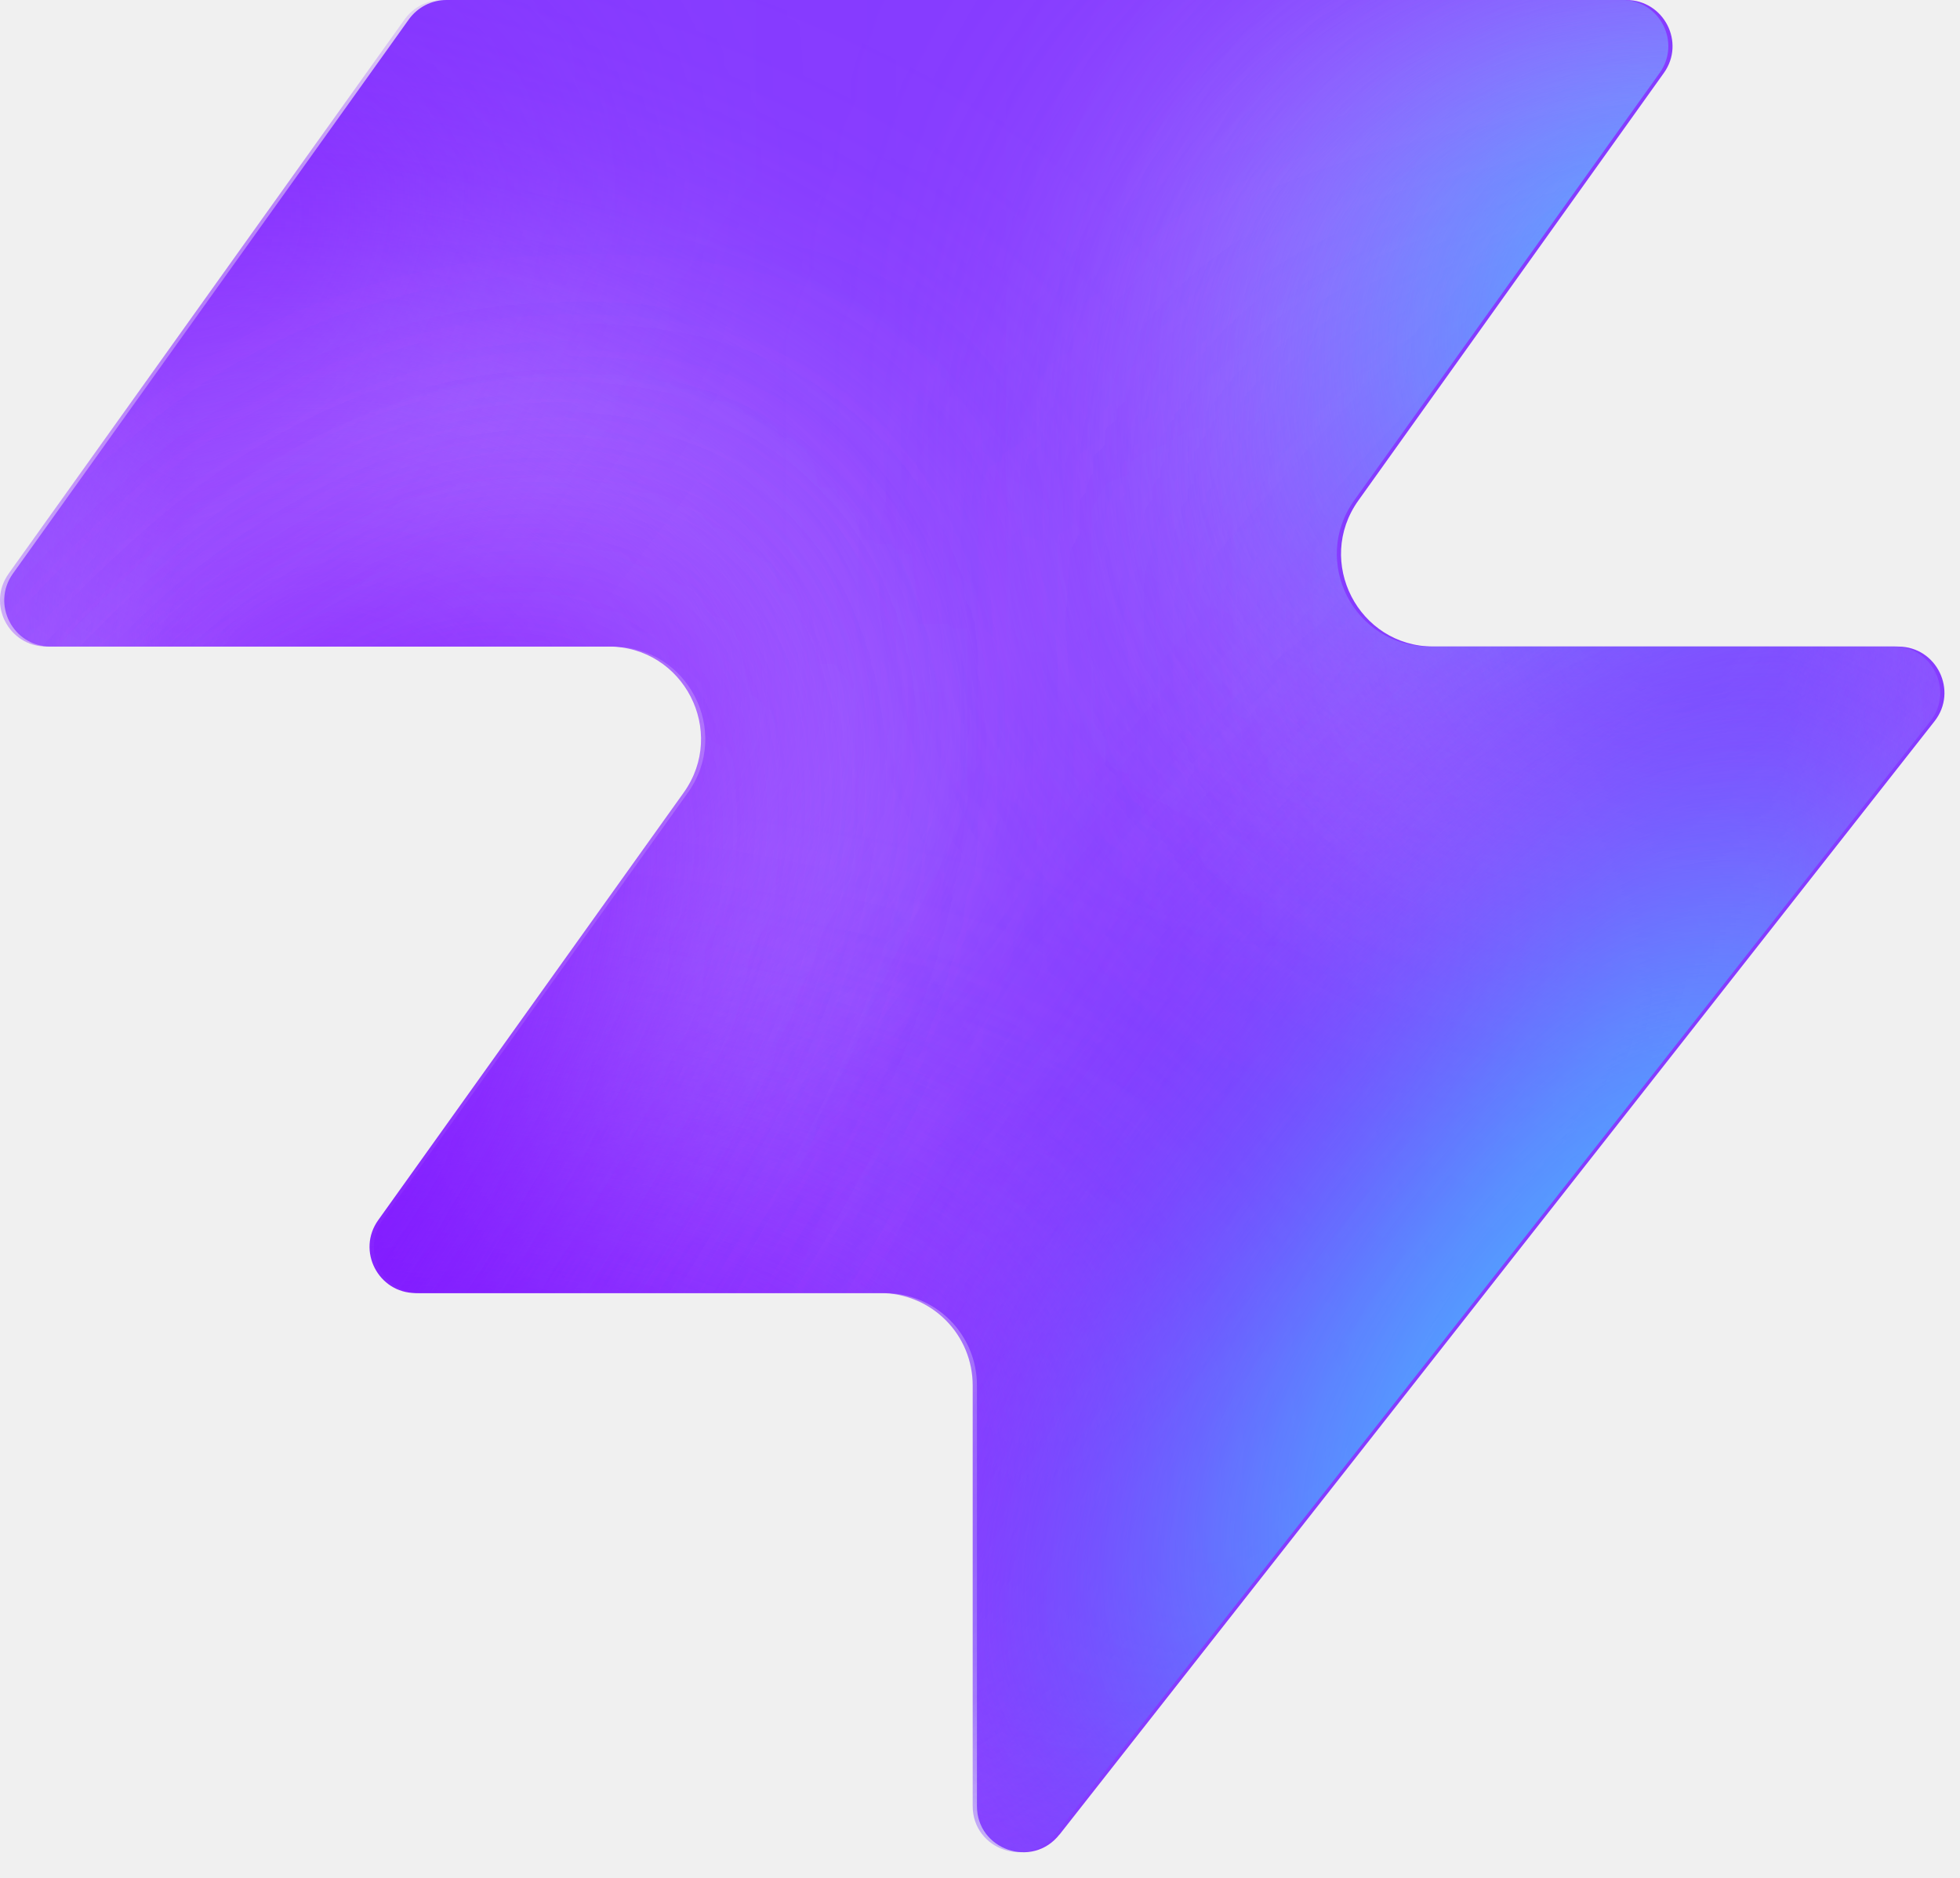
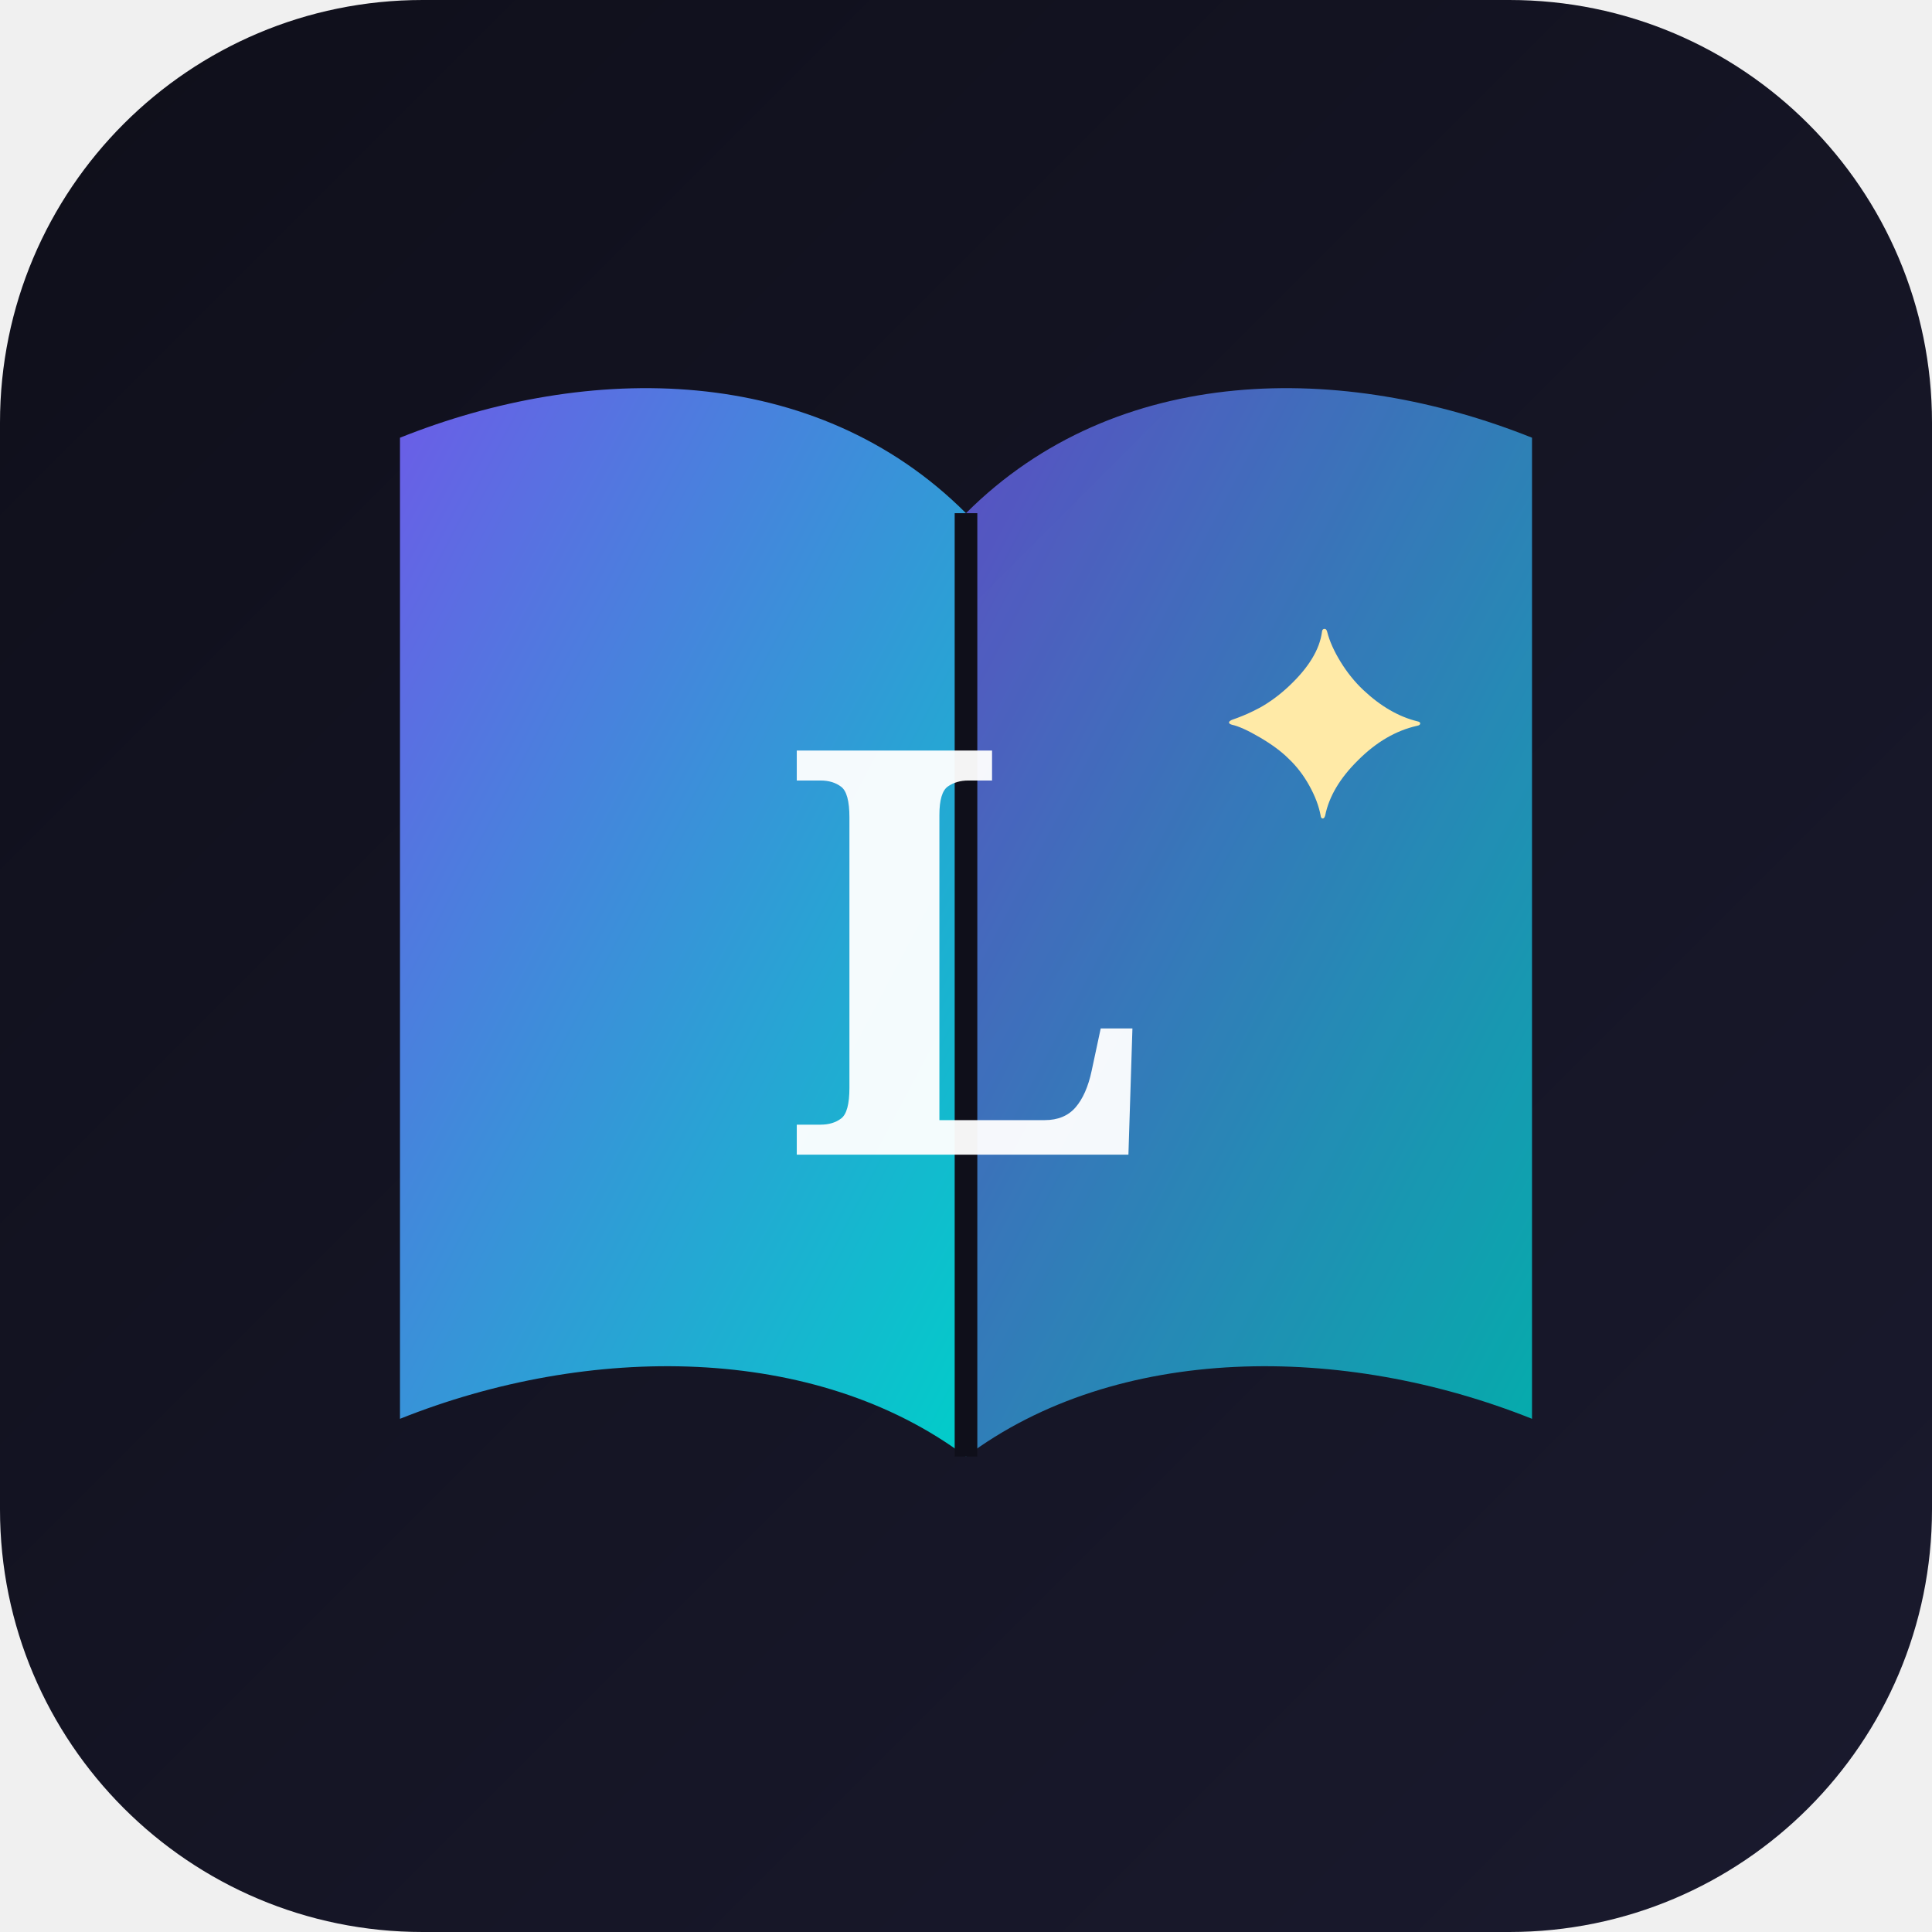
- <svg xmlns="http://www.w3.org/2000/svg" width="48" height="46" fill="none" viewBox="0 0 48 46">
-   <path fill="#863bff" d="M25.946 44.938c-.664.845-2.021.375-2.021-.698V33.937a2.26 2.26 0 0 0-2.262-2.262H10.287c-.92 0-1.456-1.04-.92-1.788l7.48-10.471c1.07-1.497 0-3.578-1.842-3.578H1.237c-.92 0-1.456-1.04-.92-1.788L10.013.474c.214-.297.556-.474.92-.474h28.894c.92 0 1.456 1.04.92 1.788l-7.48 10.471c-1.07 1.498 0 3.579 1.842 3.579h11.377c.943 0 1.473 1.088.89 1.83L25.947 44.94z" style="fill:#863bff;fill:color(display-p3 .525 .23 1);fill-opacity:1" />
-   <mask id="a" width="48" height="46" x="0" y="0" maskUnits="userSpaceOnUse" style="mask-type:alpha">
-     <path fill="#000" d="M25.842 44.938c-.664.844-2.021.375-2.021-.698V33.937a2.26 2.26 0 0 0-2.262-2.262H10.183c-.92 0-1.456-1.04-.92-1.788l7.48-10.471c1.07-1.498 0-3.579-1.842-3.579H1.133c-.92 0-1.456-1.04-.92-1.787L9.91.473c.214-.297.556-.474.92-.474h28.894c.92 0 1.456 1.04.92 1.788l-7.48 10.471c-1.07 1.498 0 3.578 1.842 3.578h11.377c.943 0 1.473 1.088.89 1.832L25.843 44.94z" style="fill:#000;fill-opacity:1" />
-   </mask>
-   <g mask="url(#a)">
-     <g filter="url(#b)">
-       <ellipse cx="5.508" cy="14.704" fill="#ede6ff" rx="5.508" ry="14.704" style="fill:#ede6ff;fill:color(display-p3 .927 .903 1);fill-opacity:1" transform="matrix(.00324 1 1 -.00324 -4.47 31.516)" />
-     </g>
-     <g filter="url(#c)">
-       <ellipse cx="10.399" cy="29.851" fill="#ede6ff" rx="10.399" ry="29.851" style="fill:#ede6ff;fill:color(display-p3 .927 .903 1);fill-opacity:1" transform="matrix(.00324 1 1 -.00324 -39.328 7.883)" />
-     </g>
-     <g filter="url(#d)">
-       <ellipse cx="5.508" cy="30.487" fill="#7e14ff" rx="5.508" ry="30.487" style="fill:#7e14ff;fill:color(display-p3 .492 .077 1);fill-opacity:1" transform="rotate(89.814 -25.913 -14.639)scale(1 -1)" />
-     </g>
-     <g filter="url(#e)">
-       <ellipse cx="5.508" cy="30.599" fill="#7e14ff" rx="5.508" ry="30.599" style="fill:#7e14ff;fill:color(display-p3 .492 .077 1);fill-opacity:1" transform="rotate(89.814 -32.644 -3.334)scale(1 -1)" />
-     </g>
-     <g filter="url(#f)">
-       <ellipse cx="5.508" cy="30.599" fill="#7e14ff" rx="5.508" ry="30.599" style="fill:#7e14ff;fill:color(display-p3 .492 .077 1);fill-opacity:1" transform="matrix(.00324 1 1 -.00324 -34.34 30.47)" />
-     </g>
-     <g filter="url(#g)">
-       <ellipse cx="14.072" cy="22.078" fill="#ede6ff" rx="14.072" ry="22.078" style="fill:#ede6ff;fill:color(display-p3 .927 .903 1);fill-opacity:1" transform="rotate(93.35 24.506 48.493)scale(-1 1)" />
-     </g>
-     <g filter="url(#h)">
-       <ellipse cx="3.47" cy="21.501" fill="#7e14ff" rx="3.47" ry="21.501" style="fill:#7e14ff;fill:color(display-p3 .492 .077 1);fill-opacity:1" transform="rotate(89.009 28.708 47.59)scale(-1 1)" />
-     </g>
-     <g filter="url(#i)">
-       <ellipse cx="3.47" cy="21.501" fill="#7e14ff" rx="3.47" ry="21.501" style="fill:#7e14ff;fill:color(display-p3 .492 .077 1);fill-opacity:1" transform="rotate(89.009 28.708 47.59)scale(-1 1)" />
-     </g>
-     <g filter="url(#j)">
-       <ellipse cx=".387" cy="8.972" fill="#7e14ff" rx="4.407" ry="29.108" style="fill:#7e14ff;fill:color(display-p3 .492 .077 1);fill-opacity:1" transform="rotate(39.51 .387 8.972)" />
-     </g>
-     <g filter="url(#k)">
-       <ellipse cx="47.523" cy="-6.092" fill="#7e14ff" rx="4.407" ry="29.108" style="fill:#7e14ff;fill:color(display-p3 .492 .077 1);fill-opacity:1" transform="rotate(37.892 47.523 -6.092)" />
-     </g>
-     <g filter="url(#l)">
-       <ellipse cx="41.412" cy="6.333" fill="#47bfff" rx="5.971" ry="9.665" style="fill:#47bfff;fill:color(display-p3 .28 .748 1);fill-opacity:1" transform="rotate(37.892 41.412 6.333)" />
-     </g>
-     <g filter="url(#m)">
-       <ellipse cx="-1.879" cy="38.332" fill="#7e14ff" rx="4.407" ry="29.108" style="fill:#7e14ff;fill:color(display-p3 .492 .077 1);fill-opacity:1" transform="rotate(37.892 -1.88 38.332)" />
-     </g>
-     <g filter="url(#n)">
-       <ellipse cx="-1.879" cy="38.332" fill="#7e14ff" rx="4.407" ry="29.108" style="fill:#7e14ff;fill:color(display-p3 .492 .077 1);fill-opacity:1" transform="rotate(37.892 -1.88 38.332)" />
-     </g>
-     <g filter="url(#o)">
-       <ellipse cx="35.651" cy="29.907" fill="#7e14ff" rx="4.407" ry="29.108" style="fill:#7e14ff;fill:color(display-p3 .492 .077 1);fill-opacity:1" transform="rotate(37.892 35.651 29.907)" />
-     </g>
-     <g filter="url(#p)">
-       <ellipse cx="38.418" cy="32.4" fill="#47bfff" rx="5.971" ry="15.297" style="fill:#47bfff;fill:color(display-p3 .28 .748 1);fill-opacity:1" transform="rotate(37.892 38.418 32.4)" />
-     </g>
+ <svg xmlns="http://www.w3.org/2000/svg" width="512" height="512" viewBox="0 0 512 512">
+   <defs>
+     <linearGradient id="bg" x1="0" y1="0" x2="1" y2="1">
+       <stop offset="0" stop-color="#0f0f1a" />
+       <stop offset="1" stop-color="#1a1a2e" />
+     </linearGradient>
+     <linearGradient id="book" x1="0" y1="0" x2="1" y2="1">
+       <stop offset="0" stop-color="#6c5ce7" />
+       <stop offset="1" stop-color="#00cec9" />
+     </linearGradient>
+   </defs>
+   <rect width="512" height="512" rx="112" fill="url(#bg)" />
+   <g transform="translate(96,76)">
+     <path d="M160 60 C 120 20, 60 20, 10 40 L 10 300 C 60 280, 120 280, 160 310 Z" fill="url(#book)" />
+     <path d="M160 60 C 200 20, 260 20, 310 40 L 310 300 C 260 280, 200 280, 160 310 Z" fill="url(#book)" opacity="0.82" />
+     <line x1="160" y1="60" x2="160" y2="310" stroke="#0f0f1a" stroke-width="6" />
+     <text x="160" y="230" font-family="Georgia, serif" font-size="150" font-weight="bold" fill="#ffffff" text-anchor="middle" opacity="0.95">L</text>
+     <text x="255" y="140" font-size="70" fill="#ffeaa7" text-anchor="middle">✦</text>
  </g>
-   <defs>
-     <filter id="b" width="60.045" height="41.654" x="-19.77" y="16.149" color-interpolation-filters="sRGB" filterUnits="userSpaceOnUse">
-       <feFlood flood-opacity="0" result="BackgroundImageFix" />
-       <feBlend in="SourceGraphic" in2="BackgroundImageFix" result="shape" />
-       <feGaussianBlur result="effect1_foregroundBlur_2002_17158" stdDeviation="7.659" />
-     </filter>
-     <filter id="c" width="90.34" height="51.437" x="-54.613" y="-7.533" color-interpolation-filters="sRGB" filterUnits="userSpaceOnUse">
-       <feFlood flood-opacity="0" result="BackgroundImageFix" />
-       <feBlend in="SourceGraphic" in2="BackgroundImageFix" result="shape" />
-       <feGaussianBlur result="effect1_foregroundBlur_2002_17158" stdDeviation="7.659" />
-     </filter>
-     <filter id="d" width="79.355" height="29.4" x="-49.64" y="2.03" color-interpolation-filters="sRGB" filterUnits="userSpaceOnUse">
-       <feFlood flood-opacity="0" result="BackgroundImageFix" />
-       <feBlend in="SourceGraphic" in2="BackgroundImageFix" result="shape" />
-       <feGaussianBlur result="effect1_foregroundBlur_2002_17158" stdDeviation="4.596" />
-     </filter>
-     <filter id="e" width="79.579" height="29.4" x="-45.045" y="20.029" color-interpolation-filters="sRGB" filterUnits="userSpaceOnUse">
-       <feFlood flood-opacity="0" result="BackgroundImageFix" />
-       <feBlend in="SourceGraphic" in2="BackgroundImageFix" result="shape" />
-       <feGaussianBlur result="effect1_foregroundBlur_2002_17158" stdDeviation="4.596" />
-     </filter>
-     <filter id="f" width="79.579" height="29.4" x="-43.513" y="21.178" color-interpolation-filters="sRGB" filterUnits="userSpaceOnUse">
-       <feFlood flood-opacity="0" result="BackgroundImageFix" />
-       <feBlend in="SourceGraphic" in2="BackgroundImageFix" result="shape" />
-       <feGaussianBlur result="effect1_foregroundBlur_2002_17158" stdDeviation="4.596" />
-     </filter>
-     <filter id="g" width="74.749" height="58.852" x="15.756" y="-17.901" color-interpolation-filters="sRGB" filterUnits="userSpaceOnUse">
-       <feFlood flood-opacity="0" result="BackgroundImageFix" />
-       <feBlend in="SourceGraphic" in2="BackgroundImageFix" result="shape" />
-       <feGaussianBlur result="effect1_foregroundBlur_2002_17158" stdDeviation="7.659" />
-     </filter>
-     <filter id="h" width="61.377" height="25.362" x="23.548" y="2.284" color-interpolation-filters="sRGB" filterUnits="userSpaceOnUse">
-       <feFlood flood-opacity="0" result="BackgroundImageFix" />
-       <feBlend in="SourceGraphic" in2="BackgroundImageFix" result="shape" />
-       <feGaussianBlur result="effect1_foregroundBlur_2002_17158" stdDeviation="4.596" />
-     </filter>
-     <filter id="i" width="61.377" height="25.362" x="23.548" y="2.284" color-interpolation-filters="sRGB" filterUnits="userSpaceOnUse">
-       <feFlood flood-opacity="0" result="BackgroundImageFix" />
-       <feBlend in="SourceGraphic" in2="BackgroundImageFix" result="shape" />
-       <feGaussianBlur result="effect1_foregroundBlur_2002_17158" stdDeviation="4.596" />
-     </filter>
-     <filter id="j" width="56.045" height="63.649" x="-27.636" y="-22.853" color-interpolation-filters="sRGB" filterUnits="userSpaceOnUse">
-       <feFlood flood-opacity="0" result="BackgroundImageFix" />
-       <feBlend in="SourceGraphic" in2="BackgroundImageFix" result="shape" />
-       <feGaussianBlur result="effect1_foregroundBlur_2002_17158" stdDeviation="4.596" />
-     </filter>
-     <filter id="k" width="54.814" height="64.646" x="20.116" y="-38.415" color-interpolation-filters="sRGB" filterUnits="userSpaceOnUse">
-       <feFlood flood-opacity="0" result="BackgroundImageFix" />
-       <feBlend in="SourceGraphic" in2="BackgroundImageFix" result="shape" />
-       <feGaussianBlur result="effect1_foregroundBlur_2002_17158" stdDeviation="4.596" />
-     </filter>
-     <filter id="l" width="33.541" height="35.313" x="24.641" y="-11.323" color-interpolation-filters="sRGB" filterUnits="userSpaceOnUse">
-       <feFlood flood-opacity="0" result="BackgroundImageFix" />
-       <feBlend in="SourceGraphic" in2="BackgroundImageFix" result="shape" />
-       <feGaussianBlur result="effect1_foregroundBlur_2002_17158" stdDeviation="4.596" />
-     </filter>
-     <filter id="m" width="54.814" height="64.646" x="-29.286" y="6.009" color-interpolation-filters="sRGB" filterUnits="userSpaceOnUse">
-       <feFlood flood-opacity="0" result="BackgroundImageFix" />
-       <feBlend in="SourceGraphic" in2="BackgroundImageFix" result="shape" />
-       <feGaussianBlur result="effect1_foregroundBlur_2002_17158" stdDeviation="4.596" />
-     </filter>
-     <filter id="n" width="54.814" height="64.646" x="-29.286" y="6.009" color-interpolation-filters="sRGB" filterUnits="userSpaceOnUse">
-       <feFlood flood-opacity="0" result="BackgroundImageFix" />
-       <feBlend in="SourceGraphic" in2="BackgroundImageFix" result="shape" />
-       <feGaussianBlur result="effect1_foregroundBlur_2002_17158" stdDeviation="4.596" />
-     </filter>
-     <filter id="o" width="54.814" height="64.646" x="8.244" y="-2.416" color-interpolation-filters="sRGB" filterUnits="userSpaceOnUse">
-       <feFlood flood-opacity="0" result="BackgroundImageFix" />
-       <feBlend in="SourceGraphic" in2="BackgroundImageFix" result="shape" />
-       <feGaussianBlur result="effect1_foregroundBlur_2002_17158" stdDeviation="4.596" />
-     </filter>
-     <filter id="p" width="39.409" height="43.623" x="18.713" y="10.588" color-interpolation-filters="sRGB" filterUnits="userSpaceOnUse">
-       <feFlood flood-opacity="0" result="BackgroundImageFix" />
-       <feBlend in="SourceGraphic" in2="BackgroundImageFix" result="shape" />
-       <feGaussianBlur result="effect1_foregroundBlur_2002_17158" stdDeviation="4.596" />
-     </filter>
-   </defs>
</svg>
